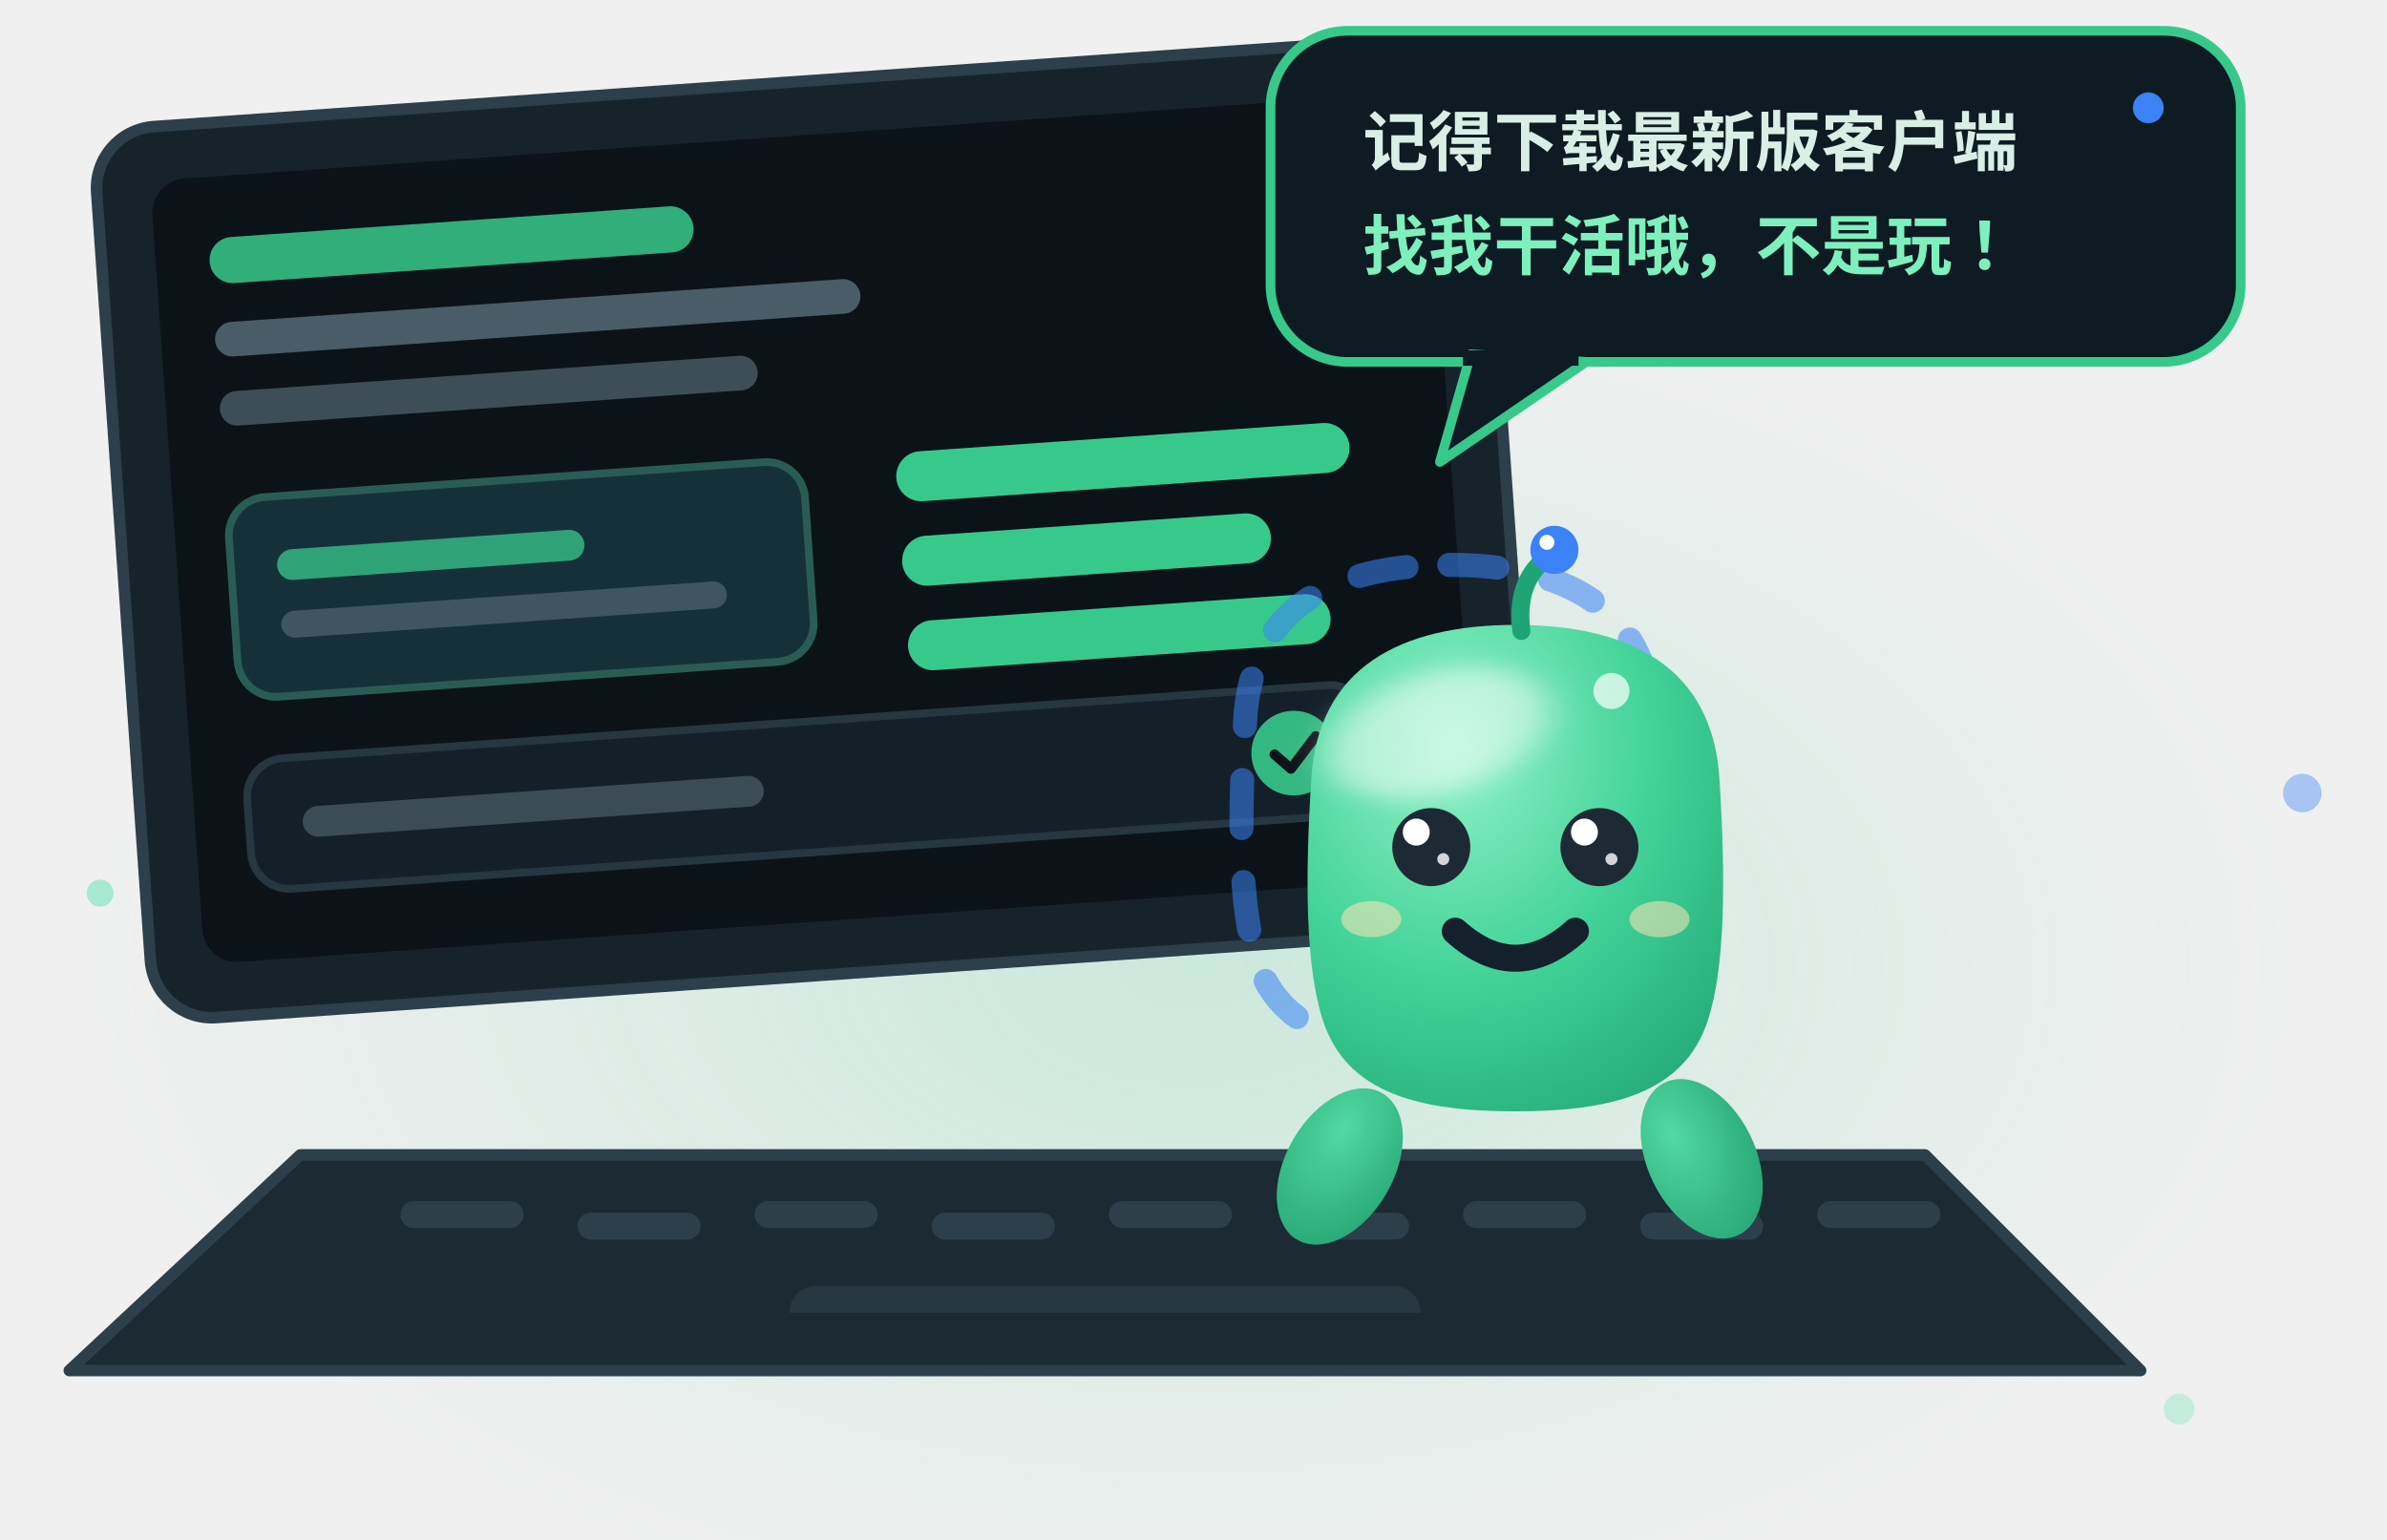
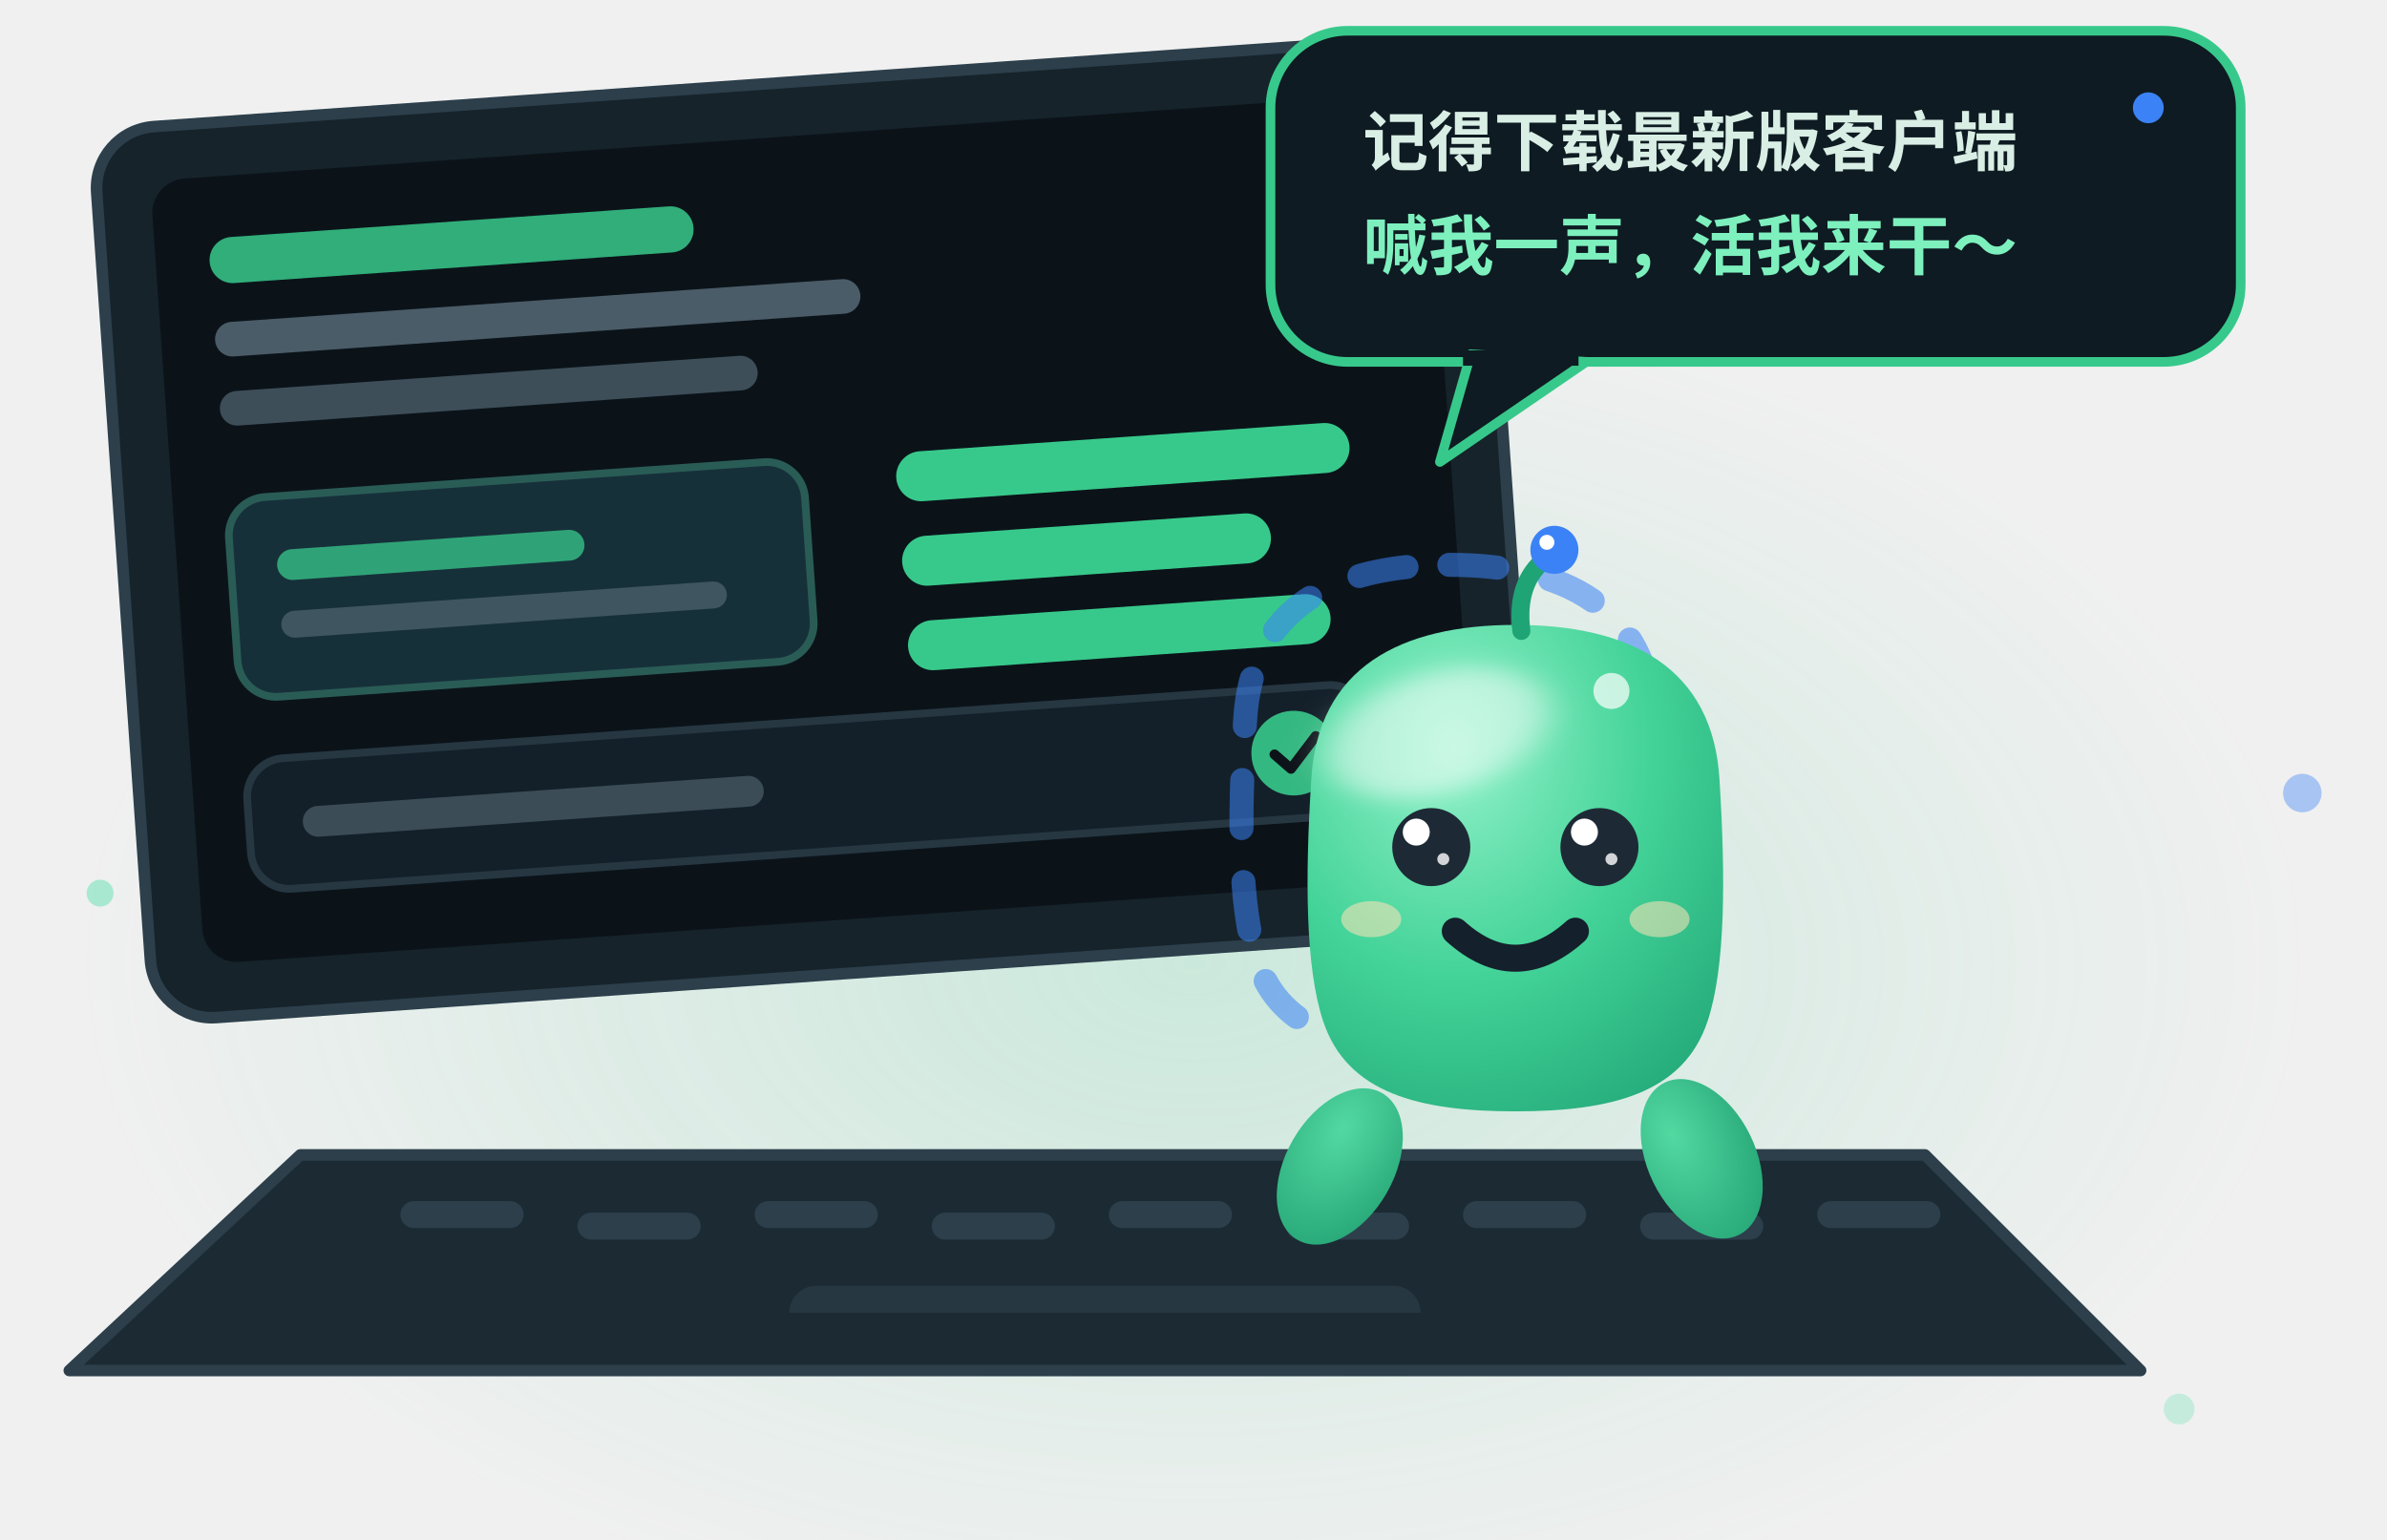
- <svg xmlns="http://www.w3.org/2000/svg" viewBox="0 0 620 400" width="620" height="400" fill="none" role="img" aria-label="小影在电脑前干活，说：记得下载最新版客户端找我干活哦，不是玩！">
+ <svg xmlns="http://www.w3.org/2000/svg" viewBox="0 0 620 400" width="620" height="400" fill="none" role="img" aria-label="小影在电脑前干活，说：记得下载最新版客户端喊我一声，活我来干～">
  <defs>
    <radialGradient id="rgb" cx="0.35" cy="0.25" r="0.95">
      <stop offset="0" stop-color="#93F2CA" />
      <stop offset="0.5" stop-color="#43D398" />
      <stop offset="1" stop-color="#1FA475" />
    </radialGradient>
    <radialGradient id="rgl" cx="0.35" cy="0.3" r="1">
      <stop offset="0" stop-color="#52D9A2" />
      <stop offset="1" stop-color="#1C9A6C" />
    </radialGradient>
    <radialGradient id="rgf" cx="0.4" cy="0.3" r="1">
      <stop offset="0" stop-color="#2BB782" />
      <stop offset="1" stop-color="#14805A" />
    </radialGradient>
    <filter id="soft" x="-60%" y="-60%" width="220%" height="220%">
      <feGaussianBlur stdDeviation="5" />
    </filter>
    <radialGradient id="glow" cx="0.5" cy="0.5" r="0.5">
      <stop offset="0" stop-color="#37C98B" stop-opacity="0.20" />
      <stop offset="1" stop-color="#37C98B" stop-opacity="0" />
    </radialGradient>
  </defs>
  <style>
.mascot{animation:bob 3.2s ease-in-out infinite}
.armL{animation:tapL .58s ease-in-out infinite;transform-origin:348px 288px}
.armR{animation:tapR .58s ease-in-out .29s infinite;transform-origin:442px 286px}
.antenna{animation:sway 2.6s ease-in-out infinite;transform-origin:122px 46px}
.eyes{animation:blink 4.4s ease-in-out infinite;transform-origin:120px 118px}
.bubble{animation:float 3.6s ease-in-out infinite}
.spark{animation:twinkle 1.8s ease-in-out infinite}
.task .t1{animation:lite 2.4s ease-in-out infinite}
.task .t2{animation:lite 2.4s ease-in-out .35s infinite}
.task .t3{animation:lite 2.4s ease-in-out .7s infinite}
.mote{animation:drift 6s ease-in-out infinite}
.m2{animation-duration:7.5s;animation-delay:.6s}
.m3{animation-duration:5.4s;animation-delay:1.2s}
.m4{animation-duration:8.2s;animation-delay:.3s}
.m5{animation-duration:6.8s;animation-delay:1.8s}
@keyframes bob{0%,100%{transform:translate(300px,128px) scale(.78)}
50%{transform:translate(300px,123px) scale(.782)}}
@keyframes tapL{0%,100%{transform:translateY(0)}50%{transform:translateY(4px)}}
@keyframes tapR{0%,100%{transform:translateY(0)}50%{transform:translateY(4px)}}
@keyframes sway{0%,100%{transform:rotate(-7deg)}50%{transform:rotate(7deg)}}
@keyframes blink{0%,92%,100%{transform:scaleY(1)}95%{transform:scaleY(.12)}}
@keyframes float{0%,100%{transform:translate(330px,8px)}50%{transform:translate(330px,0px)}}
@keyframes twinkle{0%,100%{opacity:.35;r:3}50%{opacity:1;r:5}}
@keyframes lite{0%,100%{opacity:.28}45%{opacity:1}}
@keyframes drift{0%,100%{transform:translateY(0)}50%{transform:translateY(-14px)}}
@media(prefers-reduced-motion:reduce){.mascot,.armL,.armR,.antenna,.eyes,.bubble,
.spark,.task rect,.mote{animation:none}}
</style>
  <ellipse cx="310" cy="250" rx="290" ry="175" fill="url(#glow)" />
  <circle class="mote m1" cx="60" cy="46" r="4" fill="#37C98B" opacity="0.55" />
  <circle class="mote m2" cx="598" cy="206" r="5" fill="#3B82F6" opacity="0.4" />
  <circle class="mote m3" cx="26" cy="232" r="3.5" fill="#62E0B1" opacity="0.5" />
  <circle class="mote m4" cx="300" cy="26" r="3" fill="#37C98B" opacity="0.35" />
  <circle class="mote m5" cx="566" cy="366" r="4" fill="#62E0B1" opacity="0.3" />
  <g transform="translate(24 34) rotate(-4)">
    <rect x="0" y="0" width="360" height="232" rx="16" fill="#16232B" stroke="#2C3F4B" stroke-width="3" />
    <rect x="14" y="14" width="332" height="204" rx="9" fill="#0B1319" />
    <rect x="28" y="30" width="126" height="12" rx="6" fill="#37C98B" opacity="0.85" />
    <rect x="28" y="52" width="168" height="9" rx="4.5" fill="#4A5C68" />
    <rect x="28" y="70" width="140" height="9" rx="4.5" fill="#3D4E59" />
    <rect x="28" y="98" width="150" height="52" rx="10" fill="#16303A" stroke="#2A5C56" stroke-width="2" />
    <rect x="40" y="112" width="80" height="8" rx="4" fill="#37C98B" opacity="0.75" />
    <rect x="40" y="128" width="116" height="7" rx="3.5" fill="#3F5560" />
    <g class="task">
      <rect class="t1" x="202" y="98" width="118" height="13" rx="6.5" fill="#37C98B" />
      <rect class="t2" x="202" y="120" width="96" height="13" rx="6.5" fill="#37C98B" />
      <rect class="t3" x="202" y="142" width="110" height="13" rx="6.5" fill="#37C98B" />
    </g>
    <rect x="28" y="166" width="292" height="34" rx="10" fill="#132029" stroke="#263742" stroke-width="2" />
    <rect x="42" y="179" width="120" height="8" rx="4" fill="#3B4C57" />
    <circle cx="300" cy="183" r="11" fill="#37C98B" opacity="0.9" />
    <path d="M295 183l4 4 7-8" fill="none" stroke="#0B1319" stroke-width="2.6" stroke-linecap="round" stroke-linejoin="round" />
  </g>
  <g class="mascot" transform="translate(300 128) scale(0.78)">
    <path d="M120 44C158 44 186 58 188 96C190 128 190 158 184 176C176 200 152 206 120 206C88 206 64 200 56 176C50 158 50 128 52 96C54 58 82 44 120 44Z" transform="translate(-22 -20)" fill="none" stroke="#3B82F6" stroke-width="8" opacity="0.55" stroke-linecap="round" stroke-dasharray="16 18" />
    <path d="M120 44C158 44 186 58 188 96C190 128 190 158 184 176C176 200 152 206 120 206C88 206 64 200 56 176C50 158 50 128 52 96C54 58 82 44 120 44Z" fill="url(#rgb)" />
    <ellipse cx="94" cy="80" rx="38" ry="20" fill="#FFFFFF" opacity="0.5" filter="url(#soft)" transform="rotate(-16 94 80)" />
    <circle cx="152" cy="66" r="6" fill="#FFFFFF" opacity="0.7" />
    <g class="antenna">
      <path d="M122 46Q120 30 130 22" fill="none" stroke="#1FA475" stroke-width="6" stroke-linecap="round" />
      <circle cx="133" cy="19" r="8" fill="#3B82F6" />
      <circle cx="130.5" cy="16.5" r="2.5" fill="#FFFFFF" />
    </g>
    <g class="eyes">
      <circle cx="92" cy="118" r="13" fill="#1D2A35" />
      <circle cx="87" cy="113" r="4.5" fill="#FFFFFF" />
      <circle cx="96" cy="122" r="2" fill="#FFFFFF" opacity="0.8" />
      <circle cx="148" cy="118" r="13" fill="#1D2A35" />
      <circle cx="143" cy="113" r="4.5" fill="#FFFFFF" />
      <circle cx="152" cy="122" r="2" fill="#FFFFFF" opacity="0.8" />
    </g>
    <ellipse cx="72" cy="142" rx="10" ry="6" fill="#FFE3B8" opacity="0.55" />
    <ellipse cx="168" cy="142" rx="10" ry="6" fill="#FFE3B8" opacity="0.55" />
    <path d="M100 146Q120 164 140 146" fill="none" stroke="#14202B" stroke-width="9" stroke-linecap="round" />
  </g>
  <path d="M78 300 L500 300 L556 356 L18 356 Z" fill="#1B2A33" stroke="#2C3F4B" stroke-width="3" stroke-linejoin="round" />
  <rect x="104" y="312" width="32" height="7" rx="3.5" fill="#2C3F4B" />
  <rect x="150" y="315" width="32" height="7" rx="3.5" fill="#2C3F4B" />
  <rect x="196" y="312" width="32" height="7" rx="3.5" fill="#2C3F4B" />
  <rect x="242" y="315" width="32" height="7" rx="3.5" fill="#2C3F4B" />
  <rect x="288" y="312" width="32" height="7" rx="3.5" fill="#2C3F4B" />
  <rect x="334" y="315" width="32" height="7" rx="3.5" fill="#2C3F4B" />
  <rect x="380" y="312" width="32" height="7" rx="3.5" fill="#2C3F4B" />
  <rect x="426" y="315" width="32" height="7" rx="3.5" fill="#2C3F4B" />
  <rect x="472" y="312" width="32" height="7" rx="3.5" fill="#2C3F4B" />
  <path d="M212 334 h150 a7 7 0 0 1 7 7 h-164 a7 7 0 0 1 7 -7 Z" fill="#263742" />
  <g class="armL">
    <ellipse cx="348" cy="303" rx="14" ry="22" transform="rotate(30 348 303)" fill="url(#rgl)" />
  </g>
  <g class="armR">
    <ellipse cx="442" cy="301" rx="14" ry="22" transform="rotate(-26 442 301)" fill="url(#rgl)" />
  </g>
  <g class="bubble" transform="translate(330 8)">
    <rect x="0" y="0" width="252" height="86" rx="20" fill="#0E1B22" stroke="#37C98B" stroke-width="2.5" />
    <path d="M52 84 L44 112 L82 86 Z" fill="#0E1B22" stroke="#37C98B" stroke-width="2.5" stroke-linejoin="round" />
    <path d="M50 85 L80 85" stroke="#0E1B22" stroke-width="4" />
    <text x="24" y="35" fill="#D9EFE5" font-size="17" font-weight="600" font-family="PingFang SC, Hiragino Sans GB, Microsoft YaHei, sans-serif">记得下载最新版客户端</text>
-     <text x="24" y="62" fill="#7DF0BE" font-size="17" font-weight="700" font-family="PingFang SC, Hiragino Sans GB, Microsoft YaHei, sans-serif">找我干活哦，不是玩！</text>
+     <text x="24" y="62" fill="#7DF0BE" font-size="17" font-weight="700" font-family="PingFang SC, Hiragino Sans GB, Microsoft YaHei, sans-serif">喊我一声，活我来干～</text>
    <circle class="spark" cx="228" cy="20" r="4" fill="#3B82F6" />
  </g>
</svg>
